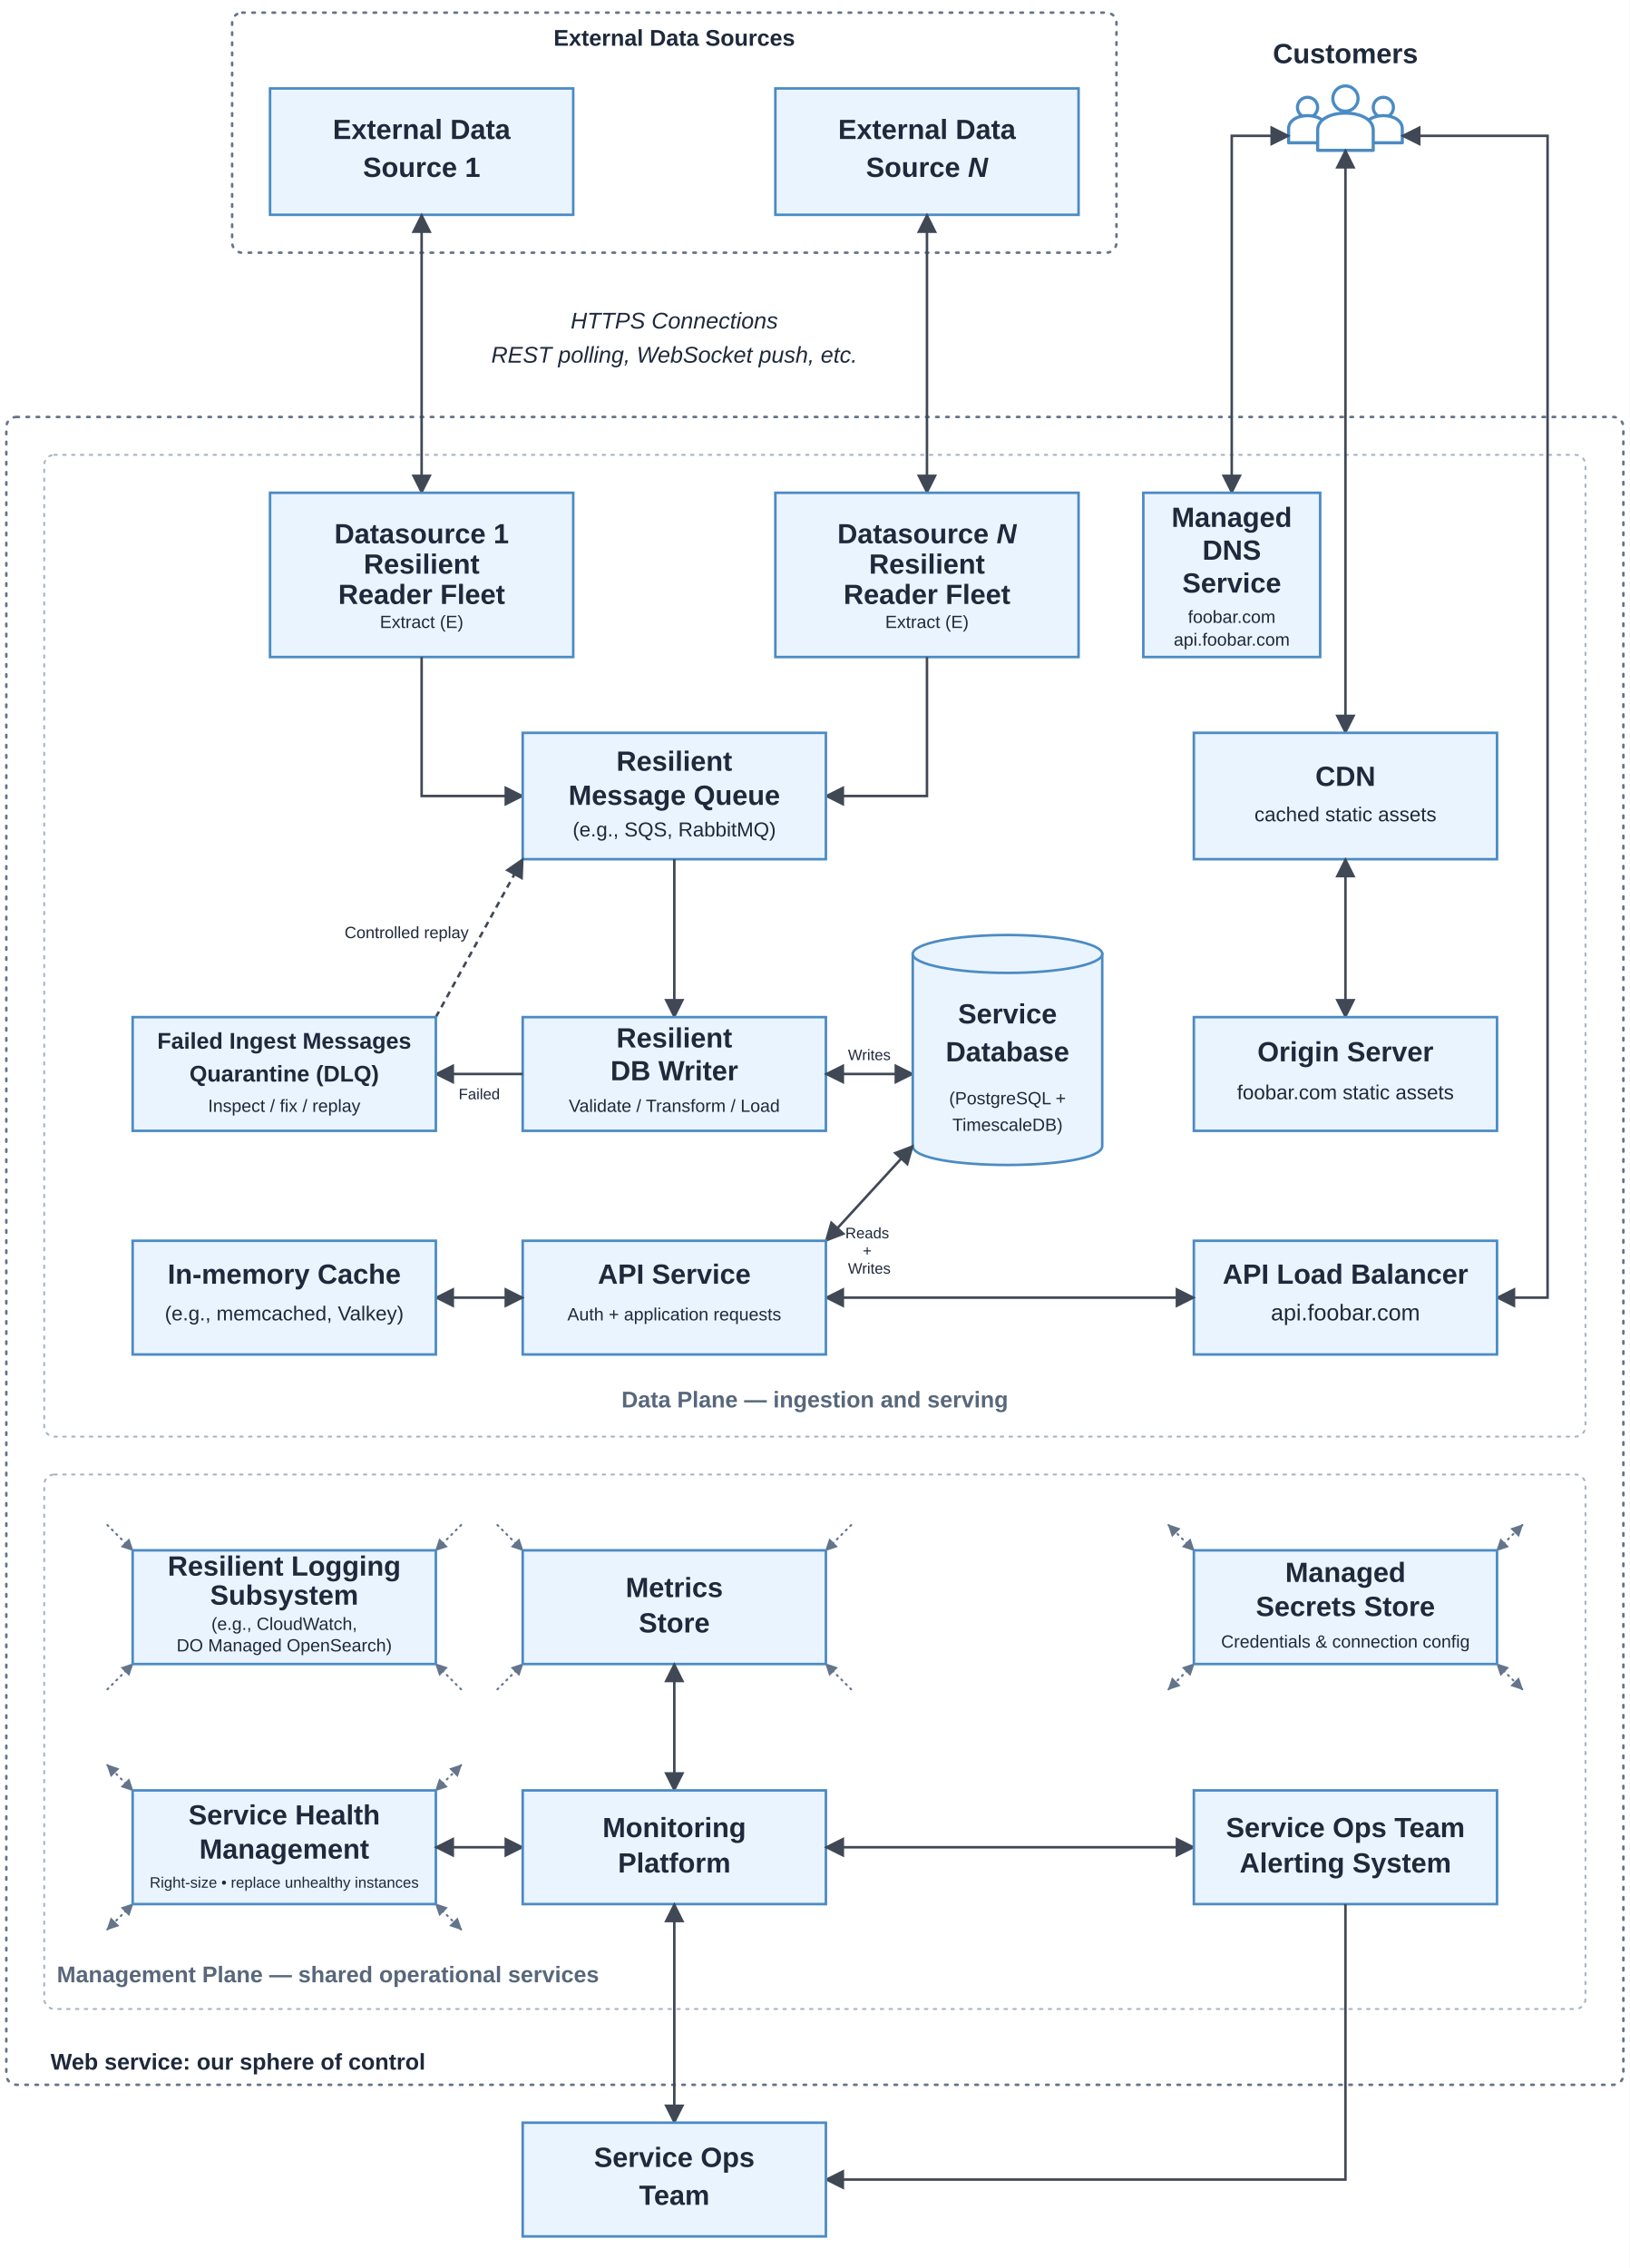
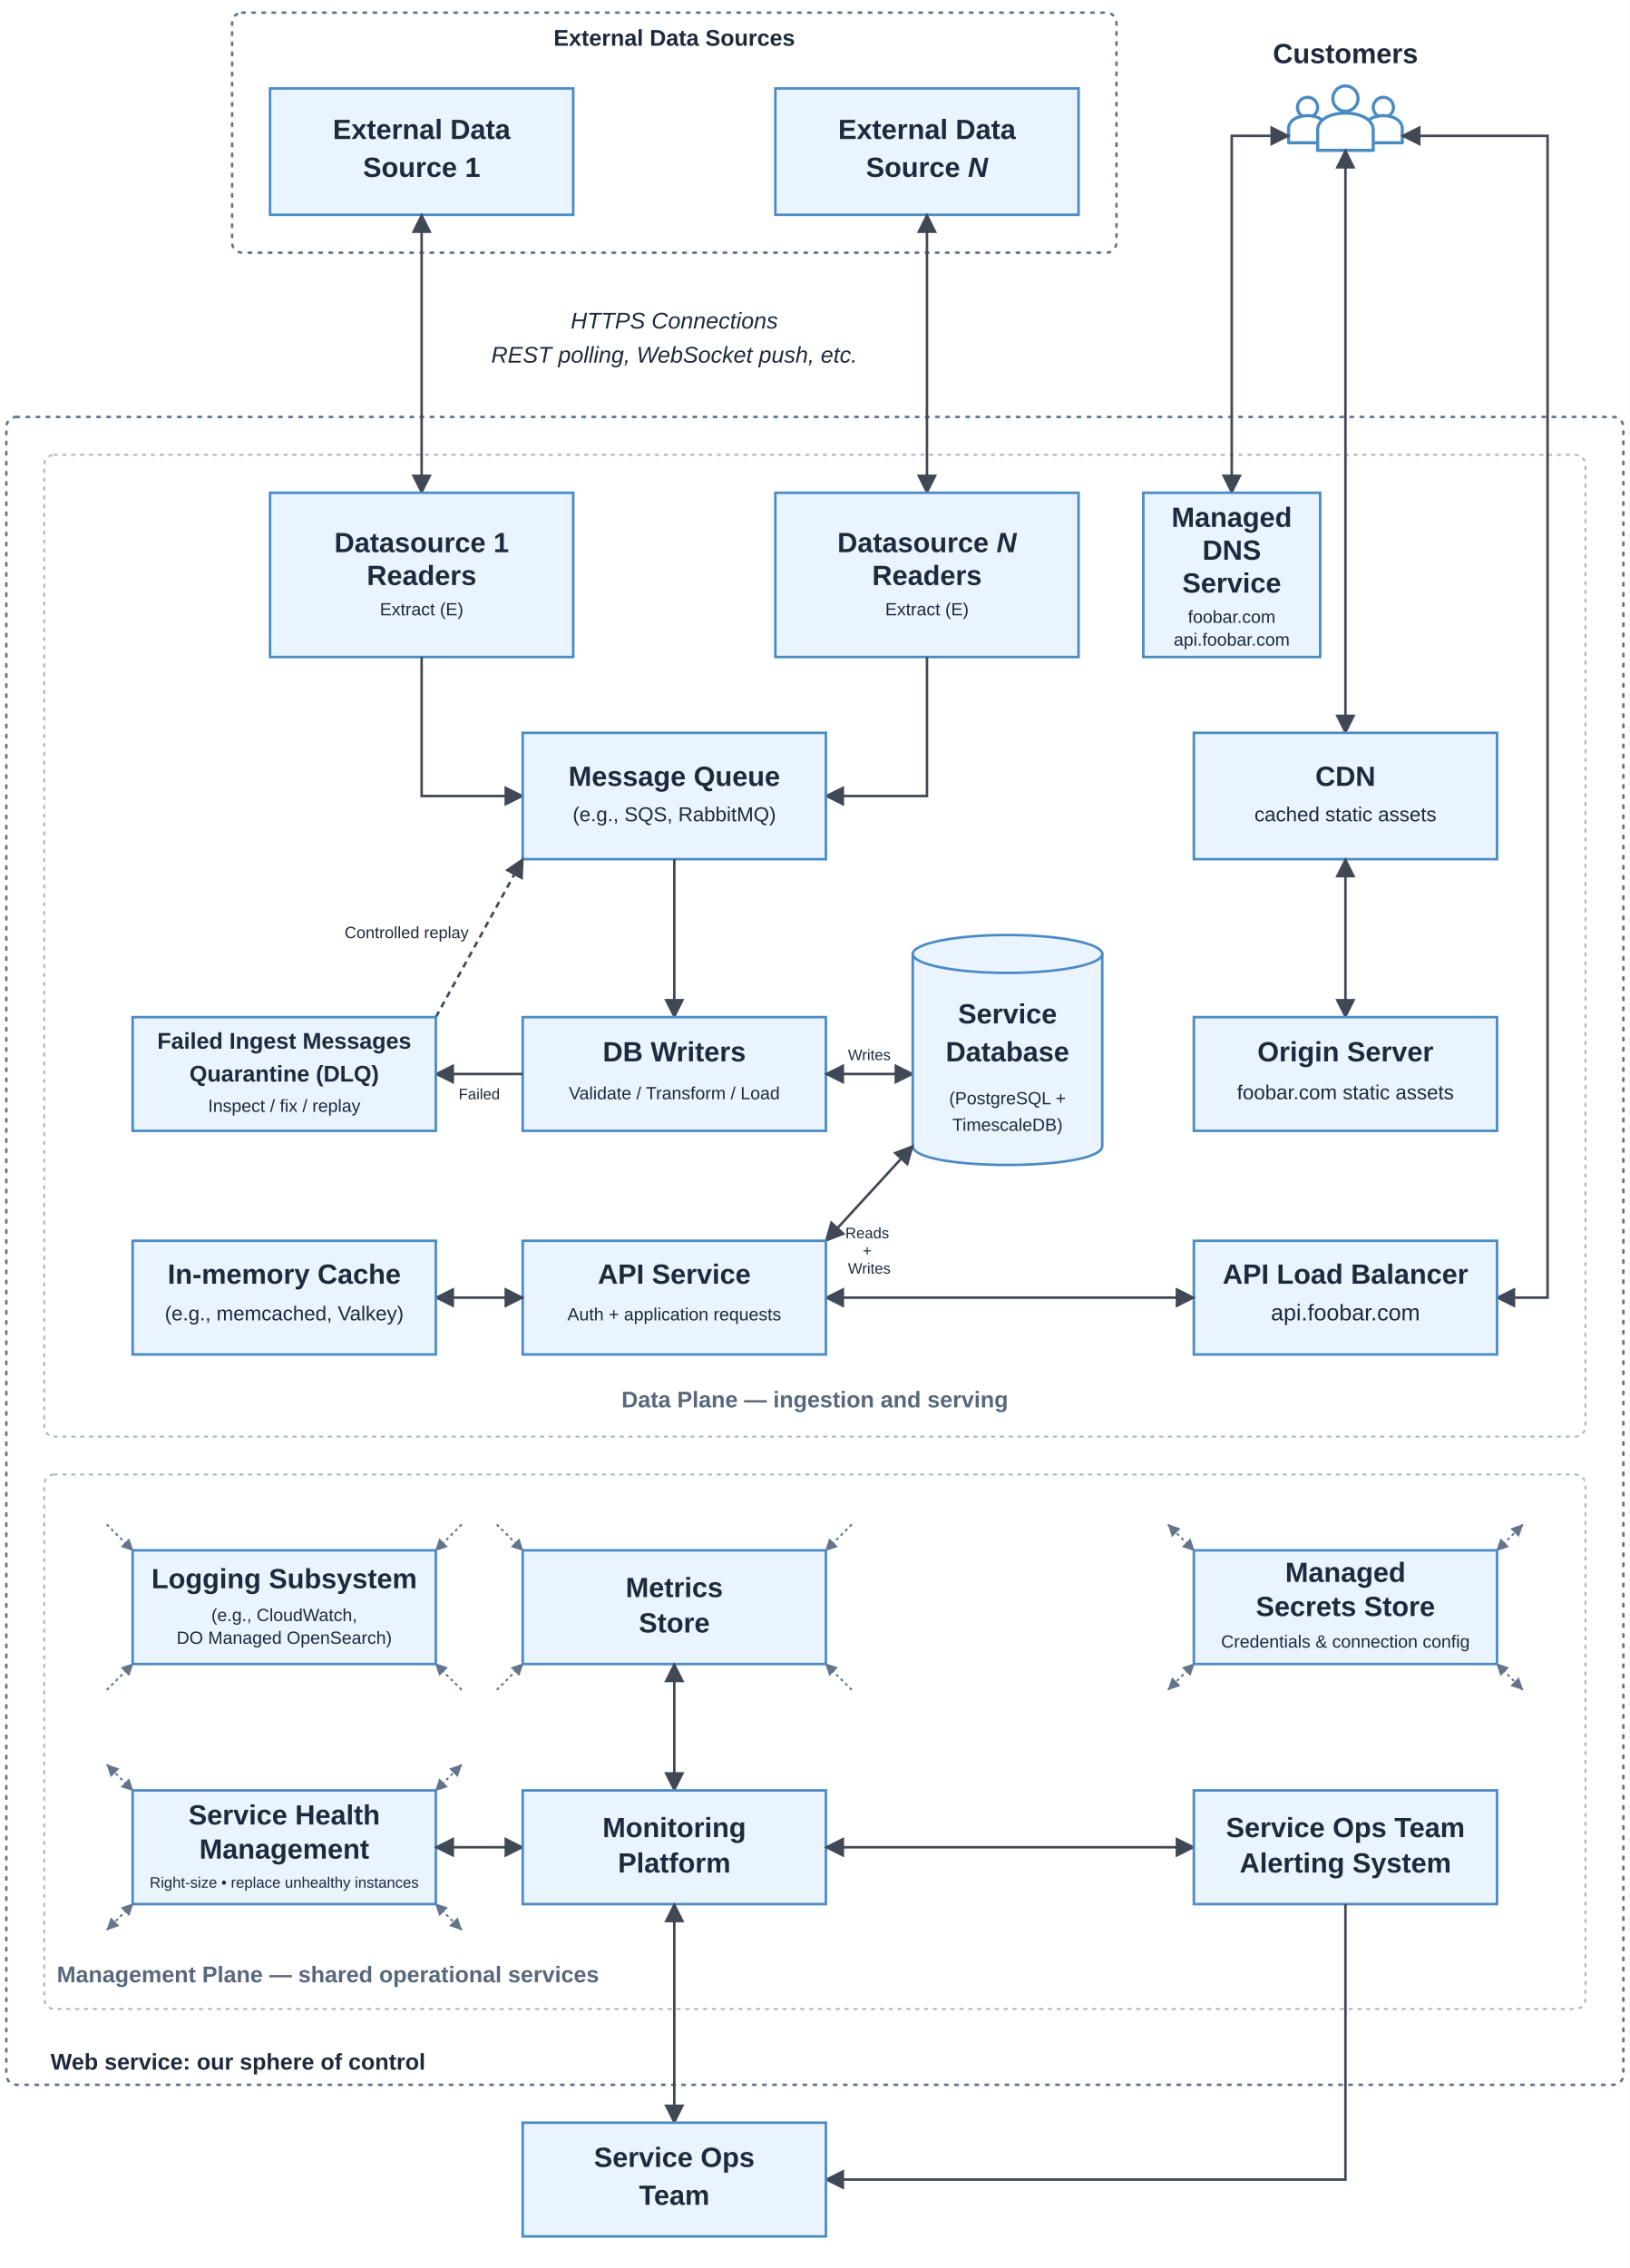
<svg xmlns="http://www.w3.org/2000/svg" width="1290" height="1795" viewBox="0 0 1290 1795" role="img" aria-labelledby="diagram-title diagram-description">
  <defs>
    <marker id="arrow" viewBox="0 0 10 10" refX="9" refY="5" markerWidth="8" markerHeight="8" orient="auto-start-reverse">
      <path d="M 0 0 L 10 5 L 0 10 Z" fill="#414855" />
    </marker>
    <marker id="log-arrow" viewBox="0 0 10 10" refX="9" refY="5" markerWidth="6" markerHeight="6" orient="auto-start-reverse">
      <path d="M 0 0 L 10 5 L 0 10 Z" fill="#64748b" />
    </marker>
  </defs>
  <style>
    text { font-family: Arial, Helvetica, sans-serif; fill: #1e293b; text-anchor: middle; }
    .plane { fill: none; stroke: #a8b3c2; stroke-width: 1.5; stroke-dasharray: 2 5; stroke-linecap: round; }
    .plane-label { font-size: 18px; font-weight: 600; fill: #58677b; }
    .node { fill: #eaf4ff; stroke: #4b8bc4; stroke-width: 2; }
    .title { font-size: 22px; font-weight: 600; }
    .detail { font-size: 18px; }
    .small { font-size: 16px; }
    .flow { fill: none; stroke: #414855; stroke-width: 2; marker-end: url(#arrow); }
    .both { marker-start: url(#arrow); }
    .replay { stroke-dasharray: 5 4; }
    .secrets-flow, .control-flow { fill: none; stroke: #64748b; stroke-width: 1.6; stroke-dasharray: 1 4; stroke-linecap: round; marker-start: url(#log-arrow); marker-end: url(#log-arrow); }
    .log-flow, .metric-flow { fill: none; stroke: #64748b; stroke-width: 1.6; stroke-dasharray: 1 4; stroke-linecap: round; marker-end: url(#log-arrow); }
  </style>
  <rect width="1290" height="1795" fill="#ffffff" />
  <g aria-label="External Data Sources">
    <rect x="183.75" y="10" width="700" height="190" rx="8" fill="none" stroke="#64748b" stroke-width="2" stroke-dasharray="2 6" stroke-linecap="round" />
    <text x="533.75" y="40" dominant-baseline="text-after-edge" style="font-size: 18px; font-weight: 600;">External Data Sources</text>
  </g>
  <g transform="translate(0, 30)">
    <g aria-label="External Data Source 1">
      <rect class="node" x="213.75" y="40" width="240" height="100" />
      <text class="title" x="333.75" y="80">External Data</text>
      <text class="title" x="333.75" y="110">Source 1</text>
    </g>
    <g aria-label="External Data Source N">
      <rect class="node" x="613.75" y="40" width="240" height="100" />
      <text class="title" x="733.75" y="80">External Data</text>
      <text class="title" x="733.75" y="110">Source <tspan font-style="italic">N</tspan>
      </text>
    </g>
    <g aria-label="Customers: multiple people">
      <g transform="translate(1065, 55)" fill="#ffffff" stroke="#4b8bc4" stroke-width="2.5" stroke-linecap="round" stroke-linejoin="round" aria-hidden="true">
        <circle cx="-30" cy="0" r="8" />
        <path d="M -45 28 V 17 C -45 3 -15 3 -15 17 V 28 Z" />
        <circle cx="30" cy="0" r="8" />
        <path d="M 15 28 V 17 C 15 3 45 3 45 17 V 28 Z" />
        <circle cx="0" cy="-7" r="10" />
        <path d="M -22 34 V 18 C -22 0 22 0 22 18 V 34 Z" />
      </g>
      <text class="title" x="1065" y="20">Customers</text>
    </g>
    <g transform="translate(0, 50)">
      <rect x="5" y="250" width="1280" height="1320" rx="8" fill="none" stroke="#64748b" stroke-width="2" stroke-dasharray="2 6" stroke-linecap="round" />
      <text x="40" y="1558" style="text-anchor: start; font-size: 18px; font-weight: 600;">Web service: our sphere of control</text>
      <g aria-label="Data Plane: ingestion and serving">
        <rect class="plane" x="35" y="280" width="1220" height="777" rx="8" />
        <text class="plane-label" x="645" y="1022" dominant-baseline="text-before-edge">Data Plane — ingestion and serving</text>
      </g>
      <g aria-label="Management Plane: shared operational services">
        <rect class="plane" x="35" y="1087" width="1220" height="423" rx="8" />
        <text class="plane-label" x="45" y="1477" dominant-baseline="text-before-edge" style="text-anchor: start;">Management Plane — shared operational services</text>
      </g>
      <path class="flow both" d="M 333.75 90 V 310" />
      <path class="flow both" d="M 733.75 90 V 310" />
      <g aria-label="HTTPS Connections: REST polling, WebSocket push, etc." font-style="italic">
        <text class="detail" x="533.75" y="180">HTTPS Connections</text>
        <text class="detail" x="533.75" y="207">REST polling, WebSocket push, etc.</text>
      </g>
      <path class="flow both" d="M 1065 39 V 500" />
      <path class="flow both" d="M 1020 27.5 H 975 V 310" />
      <path class="flow both" d="M 1110 27.5 H 1225 V 947 H 1185" />
      <g transform="translate(0, 30)">
-         <g aria-label="Datasource 1 Resilient Reader Fleet">
+         <g aria-label="Datasource 1 Readers">
          <rect class="node" x="213.75" y="280" width="240" height="130" />
-           <text class="title" x="333.75" y="320">Datasource 1</text>
-           <text class="title" x="333.75" y="344">Resilient</text>
-           <text class="title" x="333.75" y="368">Reader Fleet</text>
-           <text x="333.75" y="387" style="font-size: 14px;">Extract (E)</text>
-         </g>
-         <g aria-label="Datasource N Resilient Reader Fleet">
+           <text class="title" x="333.75" y="327">Datasource 1</text>
+           <text class="title" x="333.75" y="353">Readers</text>
+           <text x="333.75" y="377" style="font-size: 14px;">Extract (E)</text>
+         </g>
+         <g aria-label="Datasource N Readers">
          <rect class="node" x="613.75" y="280" width="240" height="130" />
-           <text class="title" x="733.75" y="320">Datasource <tspan font-style="italic">N</tspan>
+           <text class="title" x="733.75" y="327">Datasource <tspan font-style="italic">N</tspan>
          </text>
-           <text class="title" x="733.75" y="344">Resilient</text>
-           <text class="title" x="733.75" y="368">Reader Fleet</text>
-           <text x="733.75" y="387" style="font-size: 14px;">Extract (E)</text>
+           <text class="title" x="733.75" y="353">Readers</text>
+           <text x="733.75" y="377" style="font-size: 14px;">Extract (E)</text>
        </g>
        <g aria-label="Managed DNS Service for foobar.com and api.foobar.com, lookaside lookup">
          <rect class="node" x="905" y="280" width="140" height="130" />
          <text class="title" x="975" y="307">Managed</text>
          <text class="title" x="975" y="333">DNS</text>
          <text class="title" x="975" y="359">Service</text>
          <text x="975" y="383" style="font-size: 14px;">foobar.com</text>
          <text x="975" y="401" style="font-size: 14px;">api.foobar.com</text>
        </g>
        <path class="flow" d="M 333.75 410 V 520 H 413.75" />
        <path class="flow" d="M 733.75 410 V 520 H 653.75" />
        <g transform="translate(0, 30)">
          <g aria-label="CDN for cached static assets">
            <rect class="node" x="945" y="440" width="240" height="100" />
            <text class="title" x="1065" y="482">CDN</text>
            <text class="small" x="1065" y="510">cached static assets</text>
          </g>
          <path class="flow both" d="M 1065 540 V 665" />
-           <g aria-label="Resilient message queue">
+           <g aria-label="message queue">
            <rect class="node" x="413.75" y="440" width="240" height="100" />
-             <text class="title" x="533.75" y="470">Resilient</text>
-             <text class="title" x="533.75" y="497">Message Queue</text>
-             <text class="small" x="533.75" y="522">(e.g., SQS, RabbitMQ)</text>
+             <text class="title" x="533.75" y="482">Message Queue</text>
+             <text class="small" x="533.75" y="510">(e.g., SQS, RabbitMQ)</text>
          </g>
          <g aria-label="Origin Server for foobar.com static assets">
            <rect class="node" x="945" y="665" width="240" height="90" />
            <text class="title" x="1065" y="700">Origin Server</text>
            <text class="small" x="1065" y="730">foobar.com static assets</text>
          </g>
          <path class="flow" d="M 533.75 540 V 665" />
-           <g aria-label="Resilient database writer">
+           <g aria-label="database writers">
            <rect class="node" x="413.75" y="665" width="240" height="90" />
-             <text class="title" x="533.75" y="689">Resilient</text>
-             <text class="title" x="533.75" y="715">DB Writer</text>
-             <text x="533.75" y="740" style="font-size: 14px;">Validate / Transform / Load</text>
+             <text class="title" x="533.75" y="700">DB Writers</text>
+             <text x="533.75" y="730" style="font-size: 14px;">Validate / Transform / Load</text>
          </g>
          <path class="flow" d="M 413.75 710 H 345" />
          <text x="379.375" y="730" style="font-size: 12px;">Failed</text>
          <path class="flow replay" d="M 345 665 L 413.75 540" />
          <text x="321.875" y="602.5" style="font-size: 13px;">Controlled replay</text>
          <g aria-label="Failed Ingest Messages / Quarantine, dead-letter queue">
            <rect class="node" x="105" y="665" width="240" height="90" />
            <text x="225" y="690" style="font-size: 18px; font-weight: 600;">Failed Ingest Messages</text>
            <text x="225" y="716" style="font-size: 18px; font-weight: 600;">Quarantine (DLQ)</text>
            <text x="225" y="740" style="font-size: 14px;">Inspect / fix / replay</text>
          </g>
          <path class="flow both" d="M 653.75 710 H 722.5" />
          <text x="688.125" y="699" style="font-size: 12px;">Writes</text>
          <g aria-label="Service database, PostgreSQL and TimescaleDB">
            <path class="node" d="M 722.5 615 V 767 C 722.5 787 872.5 787 872.5 767 V 615 Z" />
            <ellipse class="node" cx="797.5" cy="615" rx="75" ry="15" />
            <text class="title" x="797.5" y="670">Service</text>
            <text class="title" x="797.5" y="700">Database</text>
            <text x="797.5" y="734" style="font-size: 14px;">(PostgreSQL +</text>
            <text x="797.5" y="755" style="font-size: 14px;">TimescaleDB)</text>
          </g>
          <path class="flow both" d="M 653.75 842 L 722.5 767" />
          <text x="688.125" y="840" style="font-size: 12px;">
            <tspan x="688.125">Reads</tspan>
            <tspan x="688.125" dy="14">+</tspan>
            <tspan x="688.125" dy="14">Writes</tspan>
          </text>
          <g aria-label="API Load Balancer for api.foobar.com">
            <rect class="node" x="945" y="842" width="240" height="90" />
            <text class="title" x="1065" y="876">API Load Balancer</text>
            <text class="detail" x="1065" y="905">api.foobar.com</text>
          </g>
          <path class="flow both" d="M 945 887 H 653.75" />
          <g aria-label="API Service: multiple server instances">
            <rect class="node" x="413.75" y="842" width="240" height="90" />
            <text class="title" x="533.75" y="876">API Service</text>
            <text x="533.75" y="905" style="font-size: 14px;">Auth + application requests</text>
          </g>
          <path class="flow both" d="M 413.75 887 H 345" />
          <g aria-label="In-memory cache, for example memcached or Valkey">
            <rect class="node" x="105" y="842" width="240" height="90" />
            <text class="title" x="225" y="876">In-memory Cache</text>
            <text class="small" x="225" y="905">(e.g., memcached, Valkey)</text>
          </g>
          <g transform="translate(0, -160)">
            <g transform="translate(255, 617)">
              <g aria-label="Components request and receive credentials from the Managed Secrets Store">
                <path class="secrets-flow" d="M 670 610 L 690 630" />
                <path class="secrets-flow" d="M 950 610 L 930 630" />
                <path class="secrets-flow" d="M 670 740 L 690 720" />
                <path class="secrets-flow" d="M 950 740 L 930 720" />
              </g>
              <g aria-label="Managed Secrets Store: credentials and connection configuration">
                <rect class="node" x="690" y="630" width="240" height="90" />
                <text class="title" x="810" y="655">Managed</text>
                <text class="title" x="810" y="682">Secrets Store</text>
                <text x="810" y="707" style="font-size: 14px;">Credentials &amp; connection config</text>
              </g>
            </g>
            <g transform="translate(-552.5, 617)">
-               <g aria-label="Every component sends logs to the Resilient Logging Subsystem">
+               <g aria-label="Every component sends logs to the Logging Subsystem">
                <path class="log-flow" d="M 637.5 610 L 657.5 630" />
                <path class="log-flow" d="M 917.5 610 L 897.5 630" />
                <path class="log-flow" d="M 637.5 740 L 657.5 720" />
                <path class="log-flow" d="M 917.5 740 L 897.5 720" />
              </g>
-               <g aria-label="Resilient Logging Subsystem">
+               <g aria-label="Logging Subsystem">
                <rect class="node" x="657.5" y="630" width="240" height="90" />
-                 <text class="title" x="777.5" y="650">Resilient Logging</text>
-                 <text class="title" x="777.5" y="673">Subsystem</text>
-                 <text x="777.5" y="693" style="font-size: 14px;">(e.g., CloudWatch,</text>
-                 <text x="777.5" y="710" style="font-size: 14px;">DO Managed OpenSearch)</text>
+                 <text class="title" x="777.5" y="660">Logging Subsystem</text>
+                 <text x="777.5" y="686" style="font-size: 14px;">(e.g., CloudWatch,</text>
+                 <text x="777.5" y="704" style="font-size: 14px;">DO Managed OpenSearch)</text>
              </g>
            </g>
            <g transform="translate(348.75, 107)">
              <g aria-label="Metrics from every component reach the shared Metrics Store">
                <path class="metric-flow" d="M 45 1120 L 65 1140" />
                <path class="metric-flow" d="M 325 1120 L 305 1140" />
                <path class="metric-flow" d="M 45 1250 L 65 1230" />
                <path class="metric-flow" d="M 325 1250 L 305 1230" />
              </g>
              <g aria-label="Metrics Store">
                <rect class="node" x="65" y="1140" width="240" height="90" />
                <text class="title" x="185" y="1177">Metrics</text>
                <text class="title" x="185" y="1205">Store</text>
              </g>
            </g>
            <path class="flow both" d="M 533.75 1337 V 1437" />
            <g transform="translate(0, 297)">
              <g aria-label="Service Health Management: workload control and status">
                <path class="control-flow" d="M 85 1120 L 105 1140" />
                <path class="control-flow" d="M 365 1120 L 345 1140" />
                <path class="control-flow" d="M 85 1250 L 105 1230" />
                <path class="control-flow" d="M 365 1250 L 345 1230" />
              </g>
              <g aria-label="Service Health Management: right-size and replace unhealthy instances">
                <rect class="node" x="105" y="1140" width="240" height="90" />
                <text class="title" x="225" y="1167">Service Health</text>
                <text class="title" x="225" y="1194">Management</text>
                <text x="225" y="1217" style="font-size: 12px;">Right-size • replace unhealthy instances</text>
              </g>
              <path class="flow both" d="M 345 1185 H 413.75" />
              <g aria-label="Monitoring Platform">
                <rect class="node" x="413.75" y="1140" width="240" height="90" />
                <text class="title" x="533.75" y="1177">Monitoring</text>
                <text class="title" x="533.75" y="1205">Platform</text>
              </g>
              <path class="flow both" d="M 653.75 1185 H 945" />
              <g aria-label="Service Ops Team Alerting System">
                <rect class="node" x="945" y="1140" width="240" height="90" />
                <text class="title" x="1065" y="1177">Service Ops Team</text>
                <text class="title" x="1065" y="1205">Alerting System</text>
              </g>
            </g>
            <path class="flow both" d="M 533.75 1527 V 1700" />
            <path class="flow" d="M 1065 1527 V 1745 H 653.75" />
            <g aria-label="Service Ops Team">
              <rect class="node" x="413.75" y="1700" width="240" height="90" />
              <text class="title" x="533.75" y="1735">Service Ops</text>
              <text class="title" x="533.75" y="1765">Team</text>
            </g>
          </g>
        </g>
      </g>
    </g>
  </g>
</svg>
